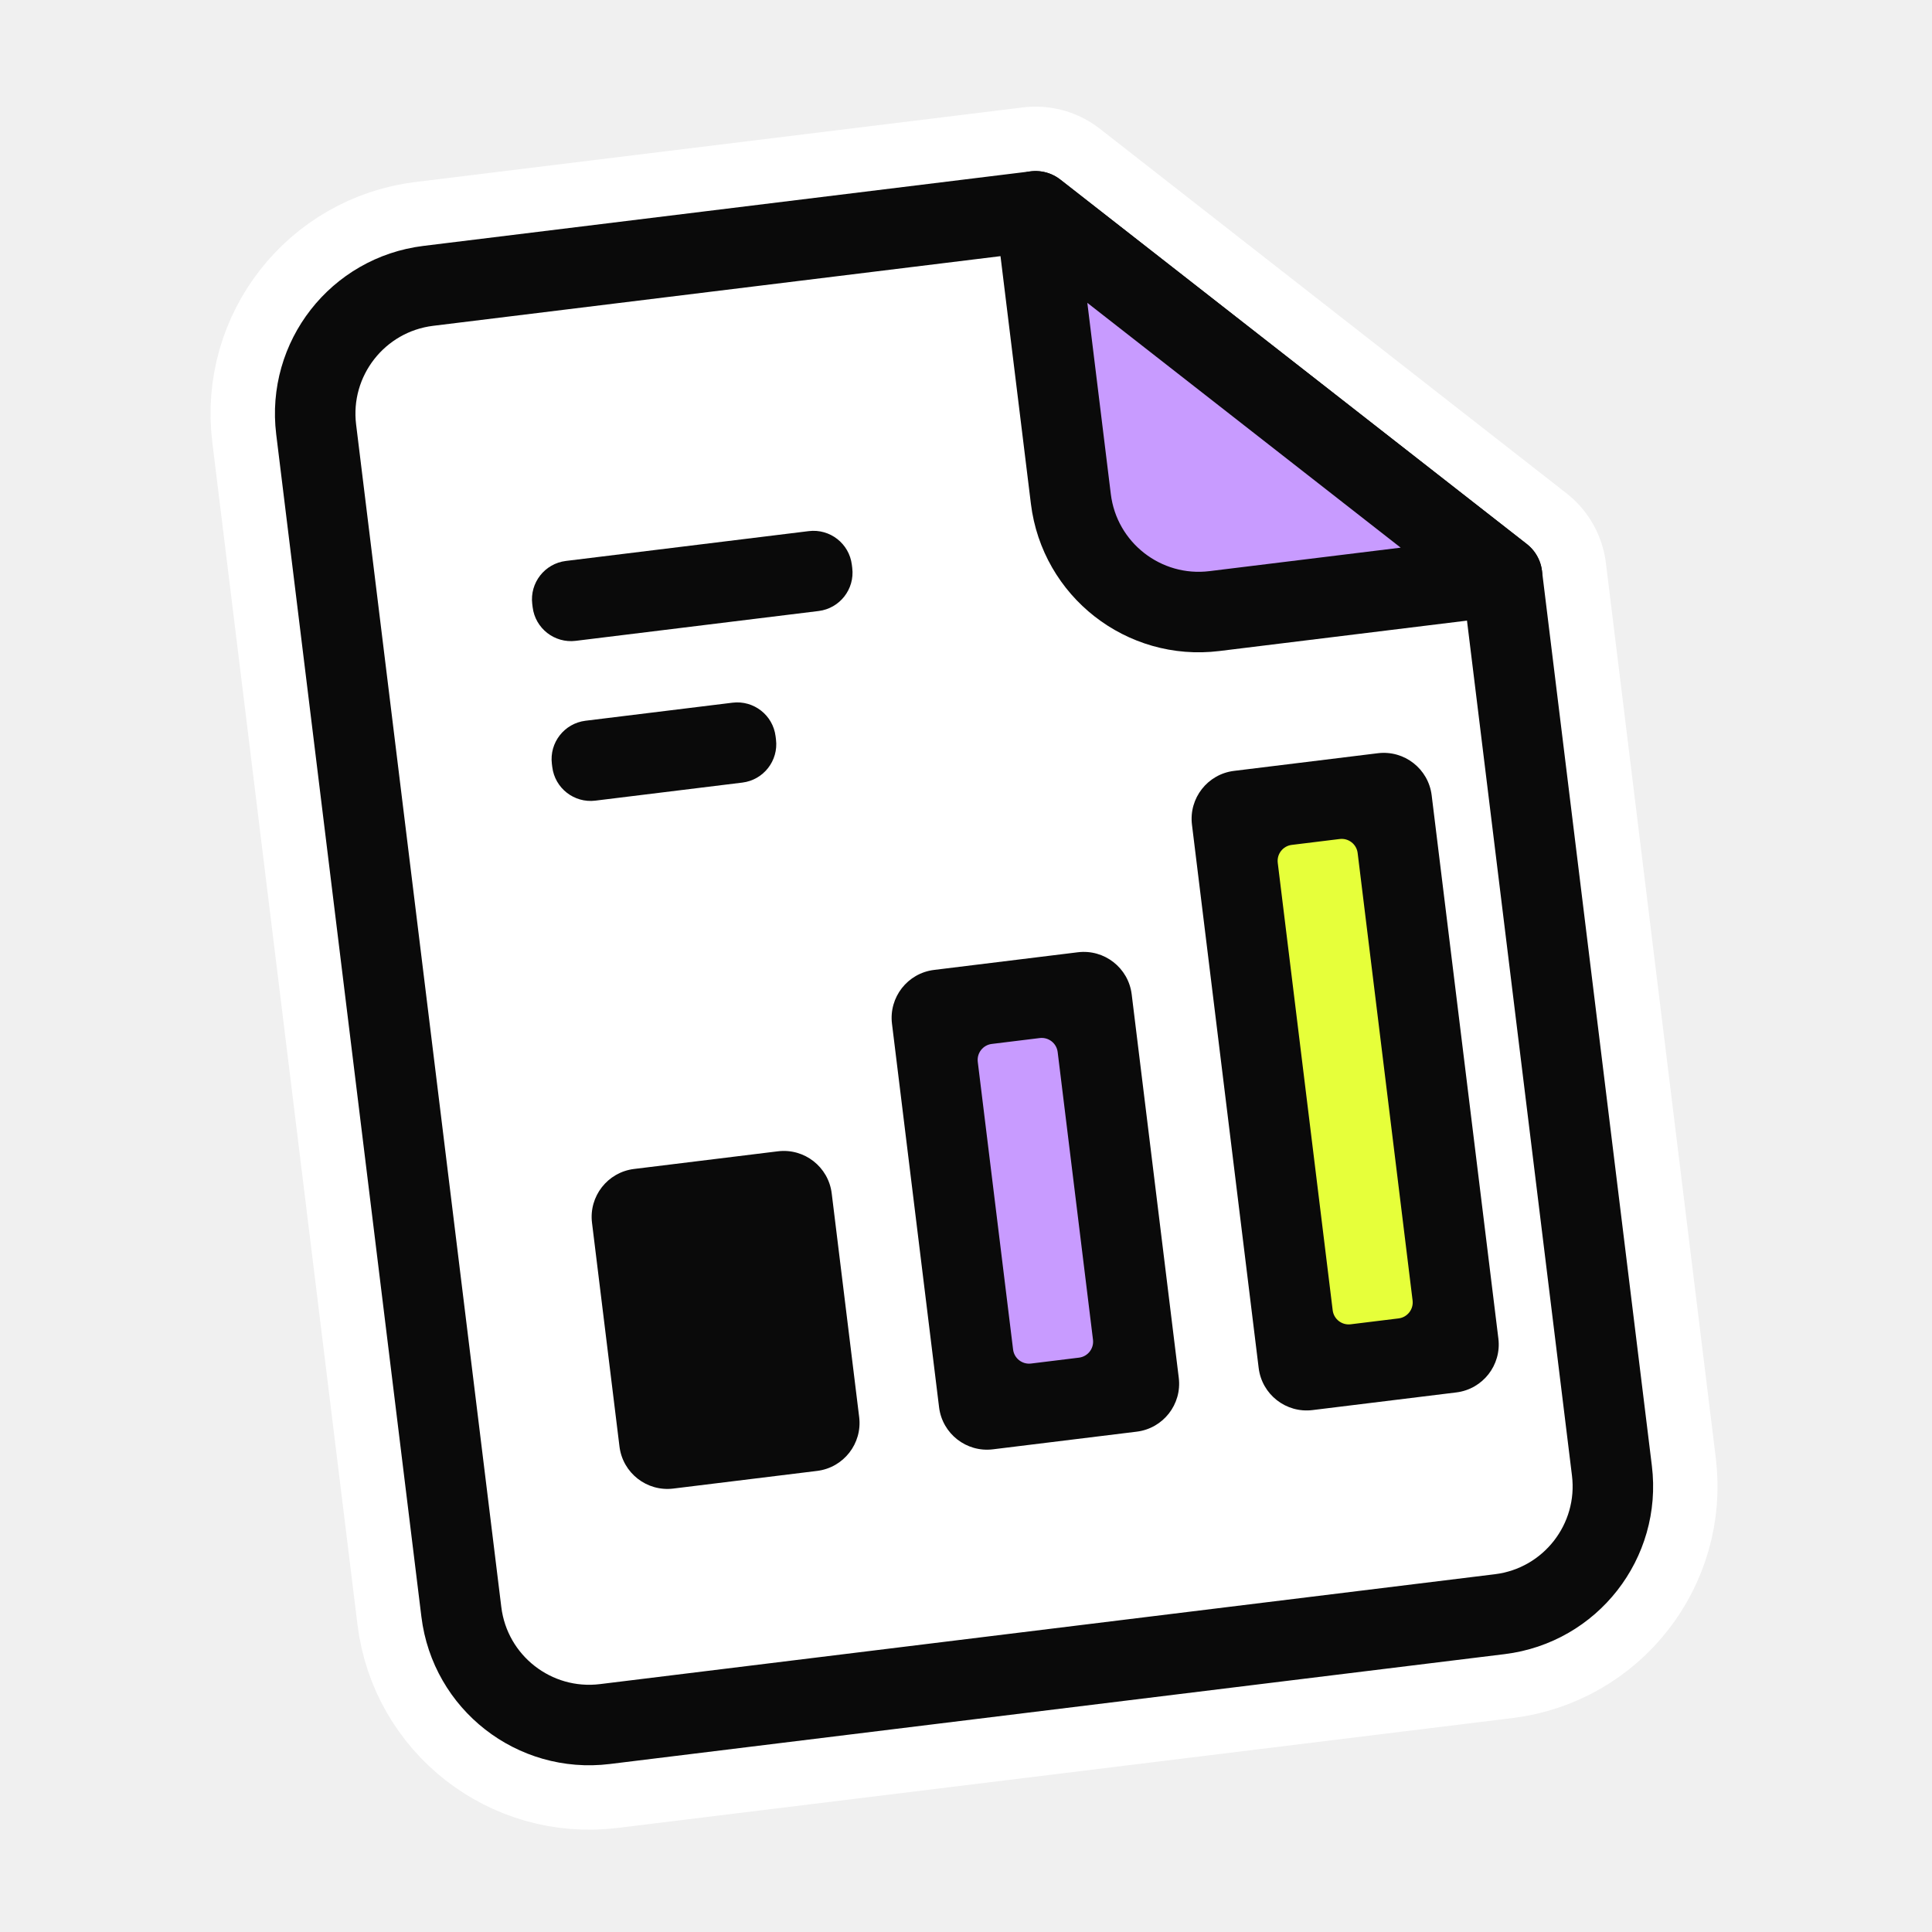
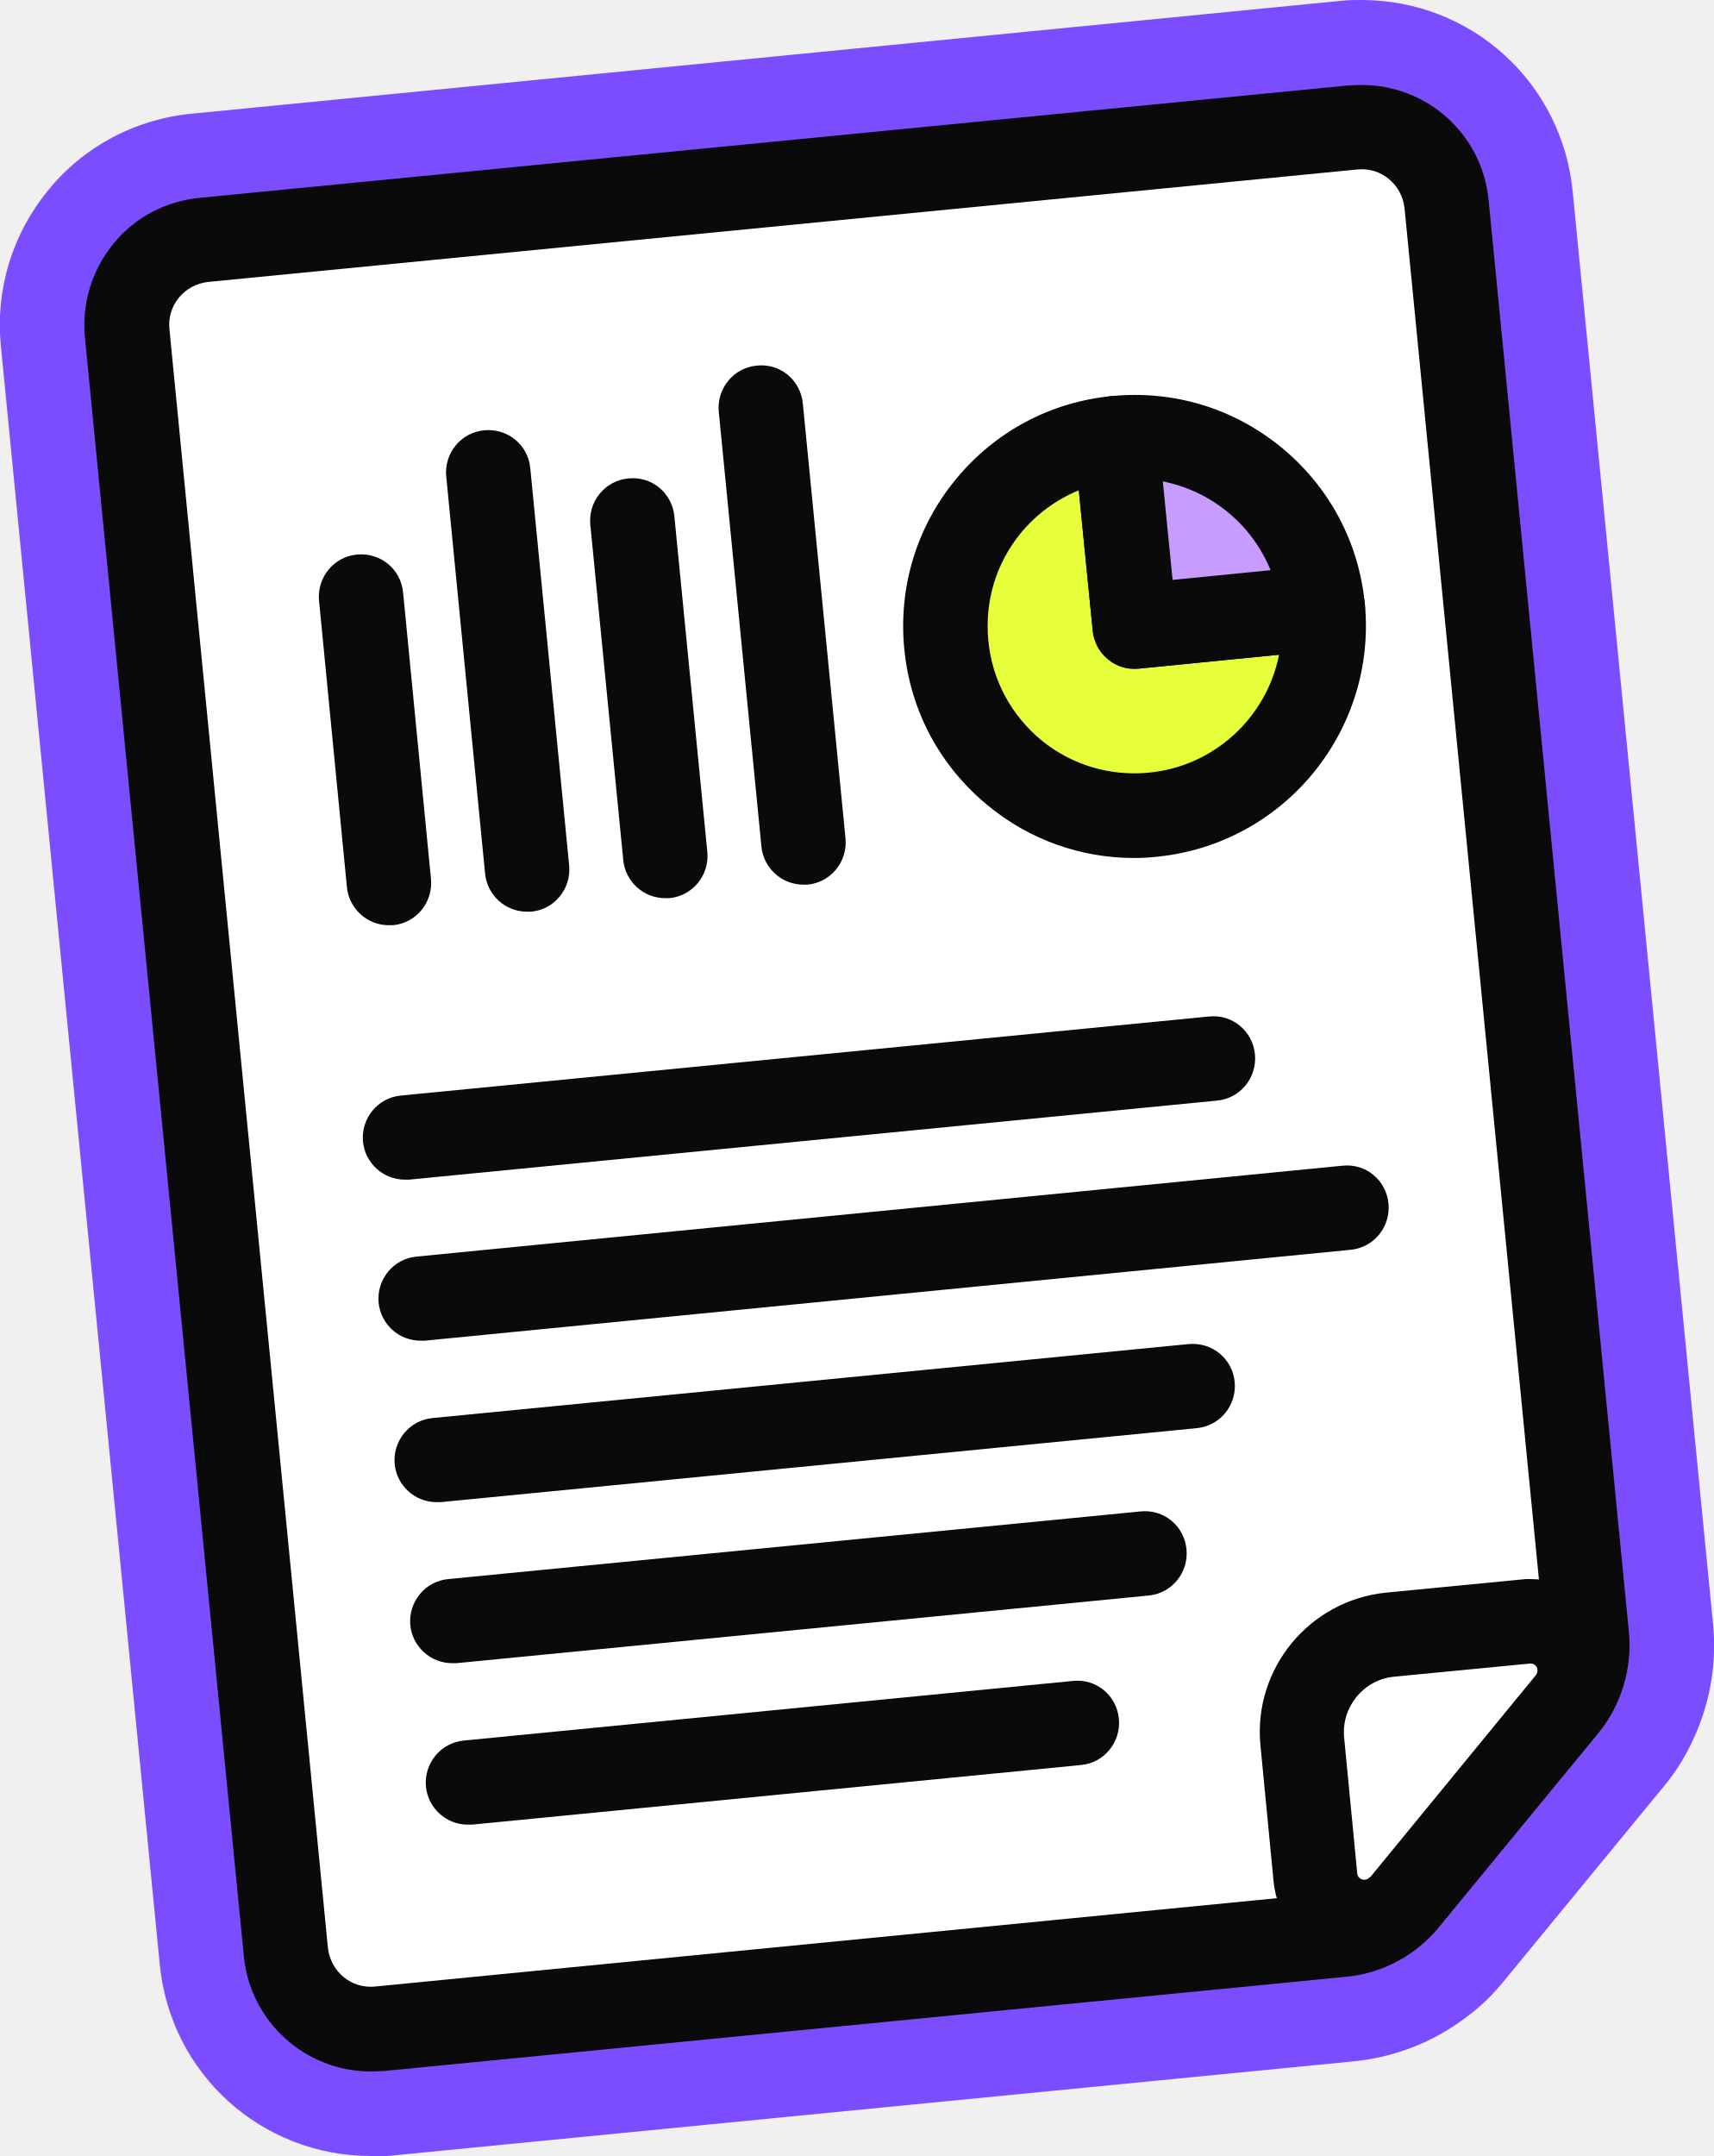
- <svg xmlns="http://www.w3.org/2000/svg" viewBox="0 0 60 60" width="60" height="60">
-   <g transform="rotate(-7 30 30)" stroke-linejoin="round">
-     <path d="M16 7h19l13 13v28a4 4 0 0 1-4 4H16a4 4 0 0 1-4-4V11a4 4 0 0 1 4-4Z" fill="#fff" stroke="#fff" stroke-width="6.5" />
-     <path d="M16 7h19l13 13v28a4 4 0 0 1-4 4H16a4 4 0 0 1-4-4V11a4 4 0 0 1 4-4Z" fill="#fff" stroke="#0a0a0a" stroke-width="2.5" />
-     <path d="M35 7v9a4 4 0 0 0 4 4h9Z" fill="#c89bff" stroke="#0a0a0a" stroke-width="2.5" />
-     <g fill="#0a0a0a">
-       <rect x="18" y="16" width="10" height="2.5" rx="1.2" />
-       <rect x="18" y="21" width="7" height="2.5" rx="1.2" />
-       <rect x="17.5" y="35" width="7.5" height="10" rx="1.5" />
-       <rect x="27.5" y="30" width="7.5" height="15" rx="1.5" />
-       <rect x="37.5" y="25" width="7.5" height="20" rx="1.5" />
+ <svg xmlns="http://www.w3.org/2000/svg" id="Layer_2" data-name="Layer 2" viewBox="0 0 40.56 51.01">
+   <defs>
+     <style>
+       .cls-1 {
+         fill: #7c4dff;
+       }
+ 
+       .cls-2 {
+         fill: #c89bff;
+       }
+ 
+       .cls-3 {
+         fill: #fff;
+       }
+ 
+       .cls-4 {
+         fill: #e6ff3a;
+       }
+ 
+       .cls-5 {
+         fill: #0a0a0a;
+       }
+     </style>
+   </defs>
+   <g id="Layer_1-2" data-name="Layer 1">
+     <g>
+       <g>
+         <g>
+           <path class="cls-1" d="M8.78,51.01c-2.6,0-4.75-1.95-5-4.54L.02,8.18c-.13-1.34.27-2.64,1.12-3.68.85-1.04,2.06-1.68,3.4-1.81L31.73.02c.17-.02.33-.02.49-.02,2.6,0,4.75,1.95,5,4.54l3.32,33.88c.14,1.38-.29,2.78-1.17,3.85l-3.78,4.6c-.9,1.09-2.16,1.76-3.55,1.9l-22.77,2.23c-.17.02-.33.02-.49.02Z" />
+           <path class="cls-1" d="M8.78,49.01c-1.56,0-2.86-1.18-3.01-2.73L2.01,7.99c-.08-.8.16-1.59.67-2.22s1.24-1.01,2.05-1.09l27.19-2.66c.1,0,.2-.01.3-.01,1.56,0,2.86,1.17,3.01,2.73l3.32,33.88c.08.85-.18,1.72-.72,2.38l-3.78,4.6c-.55.67-1.34,1.09-2.2,1.17l-22.77,2.23c-.1,0-.2.01-.3.01h0Z" />
+           <path class="cls-1" d="M8.78,49.01c-1.56,0-2.86-1.18-3.01-2.73L2.01,7.99c-.08-.8.16-1.59.67-2.22s1.24-1.01,2.05-1.09l27.19-2.66c.1,0,.2-.01.3-.01,1.56,0,2.86,1.17,3.01,2.73l3.32,33.88c.08.85-.18,1.72-.72,2.38l-3.78,4.6c-.55.67-1.34,1.09-2.2,1.17l-22.77,2.23c-.1,0-.2.01-.3.01h0Z" />
+         </g>
+         <g>
+           <path class="cls-1" d="M26.84,21.3c-3.35,0-6.12-2.51-6.44-5.85-.17-1.72.34-3.41,1.44-4.74s2.65-2.17,4.38-2.34c.07,0,.13,0,.2,0,1.02,0,1.89.77,1.99,1.81l.24,2.47,2.47-.24c.07,0,.13,0,.2,0,.46,0,.91.16,1.27.45.41.34.67.82.72,1.35.35,3.56-2.26,6.73-5.82,7.08-.21.02-.43.03-.64.03Z" />
+           <path class="cls-1" d="M26.84,22.3c-1.72,0-3.4-.6-4.74-1.7-1.54-1.27-2.5-3.06-2.7-5.05-.19-1.99.4-3.93,1.66-5.48,1.27-1.54,3.06-2.5,5.05-2.7.09,0,.19-.01.3-.01,1.55,0,2.83,1.16,2.98,2.71l.14,1.47,1.47-.14c.08,0,.19-.02.3-.02.69,0,1.36.24,1.9.69.61.5,1,1.24,1.08,2.02.19,1.99-.4,3.93-1.67,5.48-1.27,1.54-3.06,2.5-5.05,2.7-.25.02-.49.04-.74.04Z" />
+         </g>
+         <g>
+           <path class="cls-1" d="M26.85,16.82c-.46,0-.91-.16-1.27-.45-.41-.34-.67-.82-.72-1.35l-.44-4.46c-.11-1.1.7-2.08,1.8-2.19.21-.02.43-.03.64-.03,3.35,0,6.12,2.51,6.44,5.85.11,1.1-.7,2.08-1.79,2.19l-4.46.44c-.07,0-.13,0-.2,0Z" />
+           <path class="cls-1" d="M26.85,17.82c-.69,0-1.37-.24-1.91-.68-.61-.5-1-1.24-1.08-2.02l-.44-4.46c-.16-1.65,1.05-3.12,2.69-3.28.25-.02.5-.04.74-.04,1.72,0,3.4.6,4.73,1.7,1.54,1.27,2.5,3.06,2.7,5.05.08.8-.16,1.58-.67,2.2-.51.62-1.23,1-2.03,1.08l-4.46.44c-.06,0-.23.01-.29.01Z" />
+         </g>
+         <path class="cls-1" d="M9.58,29.91c-1.55,0-2.83-1.16-2.98-2.71-.08-.8.16-1.58.67-2.2.51-.62,1.23-1,2.03-1.08l19.12-1.87c.1,0,.2-.01.3-.01,1.55,0,2.83,1.16,2.98,2.71.16,1.65-1.05,3.12-2.69,3.28l-19.12,1.87c-.06,0-.23.01-.29.01Z" />
+         <path class="cls-1" d="M9.95,33.72c-1.55,0-2.83-1.16-2.98-2.71-.08-.8.16-1.58.67-2.2.51-.62,1.23-1,2.03-1.08l21.91-2.15c.09,0,.2-.02.3-.02,1.55,0,2.83,1.17,2.98,2.71.08.79-.16,1.58-.67,2.19-.51.62-1.23,1-2.03,1.08l-21.91,2.15c-.06,0-.23.01-.29.01Z" />
+         <path class="cls-1" d="M10.33,37.54c-1.55,0-2.83-1.16-2.98-2.71-.08-.8.16-1.58.67-2.2.51-.62,1.23-1,2.03-1.08l17.89-1.75c.06,0,.23-.01.29-.01,1.55,0,2.83,1.17,2.98,2.71.16,1.65-1.05,3.12-2.69,3.28l-17.89,1.75c-.06,0-.23.01-.29.01Z" />
+         <path class="cls-1" d="M10.7,41.35c-1.55,0-2.83-1.16-2.98-2.71-.16-1.65,1.05-3.12,2.69-3.28l16.38-1.6c.09,0,.2-.01.3-.01,1.55,0,2.83,1.17,2.98,2.71.16,1.65-1.05,3.12-2.69,3.28l-16.38,1.6c-.06,0-.23.01-.29.01Z" />
+         <path class="cls-1" d="M11.07,45.17c-1.55,0-2.83-1.16-2.98-2.71-.08-.8.16-1.58.67-2.2.51-.62,1.23-1,2.03-1.08l14.41-1.41c.1-.01.2-.02.3-.02,1.55,0,2.83,1.16,2.98,2.71.08.8-.16,1.58-.67,2.2-.51.62-1.23,1-2.03,1.08l-14.41,1.41c-.06,0-.23.01-.29.01Z" />
+         <path class="cls-1" d="M9.2,23.89c-1.55,0-2.83-1.16-2.98-2.71l-.66-6.78c-.08-.8.16-1.58.67-2.2.51-.62,1.23-1,2.03-1.08.1,0,.2-.01.3-.01,1.55,0,2.83,1.16,2.98,2.71l.66,6.77c.08.8-.16,1.58-.67,2.2-.51.62-1.23,1-2.03,1.08-.06,0-.23.01-.29.01Z" />
+         <path class="cls-1" d="M12.47,23.57c-1.55,0-2.83-1.16-2.98-2.71l-.92-9.4c-.16-1.65,1.05-3.12,2.69-3.28.1,0,.2-.01.3-.01,1.55,0,2.83,1.16,2.98,2.71l.92,9.4c.16,1.65-1.05,3.12-2.69,3.28-.06,0-.23.01-.29.01Z" />
+         <path class="cls-1" d="M15.74,23.25c-1.55,0-2.83-1.16-2.98-2.71l-.78-7.93c-.08-.8.16-1.58.67-2.2.51-.62,1.23-1,2.03-1.08.09,0,.2-.02.3-.02,1.55,0,2.83,1.17,2.98,2.71l.78,7.93c.08.8-.16,1.58-.67,2.2-.51.62-1.23,1-2.03,1.08-.06,0-.23.01-.29.01Z" />
+         <path class="cls-1" d="M19.01,22.93c-1.55,0-2.83-1.16-2.98-2.71l-1.01-10.29c-.08-.8.16-1.58.67-2.2.51-.62,1.23-1,2.03-1.08.1,0,.2-.01.3-.01,1.55,0,2.83,1.17,2.98,2.71l1.01,10.29c.08.8-.16,1.58-.67,2.2-.51.62-1.23,1-2.03,1.08-.06,0-.23.01-.29.01Z" />
+         <g>
+           <path class="cls-1" d="M32.3,48.47c-2.15,0-3.94-1.62-4.15-3.76l-.31-3.21c-.29-2.92,1.86-5.52,4.77-5.81l3.3-.32c.06,0,.12,0,.18,0h.11c1.62,0,3.1.94,3.78,2.39.69,1.45.47,3.19-.55,4.43l-3.92,4.77c-.79.97-1.97,1.52-3.22,1.52h0Z" />
+           <path class="cls-1" d="M32.3,46.47c-1.12,0-2.05-.84-2.16-1.96l-.31-3.21c-.18-1.82,1.16-3.44,2.98-3.62l3.21-.31c.06,0,.15-.01.21-.01.83,0,1.6.49,1.96,1.24.36.75.24,1.66-.29,2.3l-3.92,4.77c-.41.5-1.02.79-1.67.79h0Z" />
+           <path class="cls-1" d="M32.3,46.47c-1.12,0-2.05-.84-2.16-1.96l-.31-3.21c-.18-1.82,1.16-3.44,2.98-3.62l3.21-.31c.06,0,.15-.01.21-.01.83,0,1.6.49,1.96,1.24.36.75.24,1.66-.29,2.3l-3.92,4.77c-.41.5-1.02.79-1.67.79h0Z" />
+         </g>
+       </g>
+       <g>
+         <g>
+           <path class="cls-5" d="M8.78,49.01c-1.56,0-2.86-1.18-3.01-2.73L2.01,7.99c-.08-.8.16-1.59.67-2.22s1.24-1.01,2.05-1.09l27.19-2.66c.1,0,.2-.01.3-.01,1.56,0,2.86,1.17,3.01,2.73l3.32,33.88c.08.85-.18,1.72-.72,2.38l-3.78,4.6c-.55.67-1.34,1.09-2.2,1.17l-22.77,2.23c-.1,0-.2.01-.3.01h0Z" />
+           <path class="cls-3" d="M36.56,38.8l-3.32-33.87c-.06-.57-.56-.98-1.12-.92L4.93,6.67c-.57.06-.98.56-.92,1.12l3.75,38.29c.06.57.56.98,1.12.92l22.77-2.23c.33-.03.64-.2.85-.45l3.78-4.6c.21-.26.31-.59.28-.92Z" />
+         </g>
+         <g>
+           <path class="cls-4" d="M26.41,10.36c-2.46.24-4.26,2.43-4.02,4.89s2.43,4.26,4.89,4.02,4.26-2.43,4.02-4.89l-4.46.44-.44-4.46Z" />
+           <path class="cls-5" d="M26.84,20.3c-1.26,0-2.48-.43-3.47-1.25-1.13-.93-1.83-2.24-1.97-3.7-.14-1.46.29-2.88,1.22-4.01s2.24-1.83,3.7-1.97c.55-.06,1.04.35,1.09.9l.34,3.46,3.46-.34c.26-.03.53.05.73.22.21.17.33.41.36.67.29,3.01-1.91,5.69-4.92,5.99-.18.02-.36.03-.54.03ZM25.53,11.6c-.53.22-1,.56-1.37,1.01-.59.72-.86,1.62-.77,2.55.09.93.54,1.76,1.25,2.35.72.59,1.63.86,2.55.77,1.56-.15,2.79-1.32,3.08-2.79l-3.32.33c-.27.03-.53-.05-.73-.22-.21-.17-.33-.41-.36-.67l-.33-3.32Z" />
+         </g>
+         <g>
+           <path class="cls-2" d="M26.41,10.36l.44,4.46,4.46-.44c-.24-2.46-2.43-4.26-4.89-4.02Z" />
+           <path class="cls-5" d="M26.85,15.82c-.23,0-.46-.08-.63-.23-.21-.17-.33-.41-.36-.67l-.44-4.46c-.05-.55.35-1.04.9-1.09,1.46-.14,2.88.29,4.01,1.22s1.83,2.24,1.97,3.7c.05.55-.35,1.04-.9,1.09l-4.46.44s-.07,0-.1,0ZM27.52,11.4l.23,2.32,2.32-.23c-.22-.53-.56-1-1.01-1.37-.45-.37-.98-.62-1.54-.73Z" />
+         </g>
+         <path class="cls-5" d="M9.58,27.91c-.51,0-.94-.39-.99-.9-.05-.55.35-1.04.9-1.09l19.12-1.87c.56-.06,1.04.35,1.09.9.05.55-.35,1.04-.9,1.09l-19.12,1.87s-.07,0-.1,0Z" />
+         <path class="cls-5" d="M9.95,31.72c-.51,0-.94-.39-.99-.9-.05-.55.35-1.04.9-1.09l21.91-2.15c.56-.06,1.04.35,1.09.9.05.55-.35,1.04-.9,1.09l-21.91,2.15s-.07,0-.1,0Z" />
+         <path class="cls-5" d="M10.33,35.54c-.51,0-.94-.39-.99-.9-.05-.55.35-1.04.9-1.09l17.89-1.75c.56-.05,1.04.35,1.09.9.05.55-.35,1.04-.9,1.09l-17.89,1.75s-.07,0-.1,0Z" />
+         <path class="cls-5" d="M10.7,39.35c-.51,0-.94-.39-.99-.9-.05-.55.35-1.04.9-1.09l16.38-1.6c.56-.06,1.04.35,1.09.9.05.55-.35,1.04-.9,1.09l-16.38,1.6s-.07,0-.1,0Z" />
+         <path class="cls-5" d="M11.07,43.17c-.51,0-.94-.39-.99-.9-.05-.55.35-1.04.9-1.09l14.41-1.41c.56-.06,1.04.35,1.09.9.05.55-.35,1.04-.9,1.09l-14.41,1.41s-.07,0-.1,0Z" />
+         <path class="cls-5" d="M9.2,21.89c-.51,0-.94-.39-.99-.9l-.66-6.78c-.05-.55.35-1.04.9-1.09.56-.05,1.04.35,1.09.9l.66,6.78c.05.55-.35,1.04-.9,1.09-.03,0-.07,0-.1,0Z" />
+         <path class="cls-5" d="M12.47,21.57c-.51,0-.94-.39-.99-.9l-.92-9.4c-.05-.55.35-1.04.9-1.09.56-.05,1.04.35,1.09.9l.92,9.4c.05.55-.35,1.04-.9,1.09-.03,0-.07,0-.1,0Z" />
+         <path class="cls-5" d="M15.74,21.25c-.51,0-.94-.39-.99-.9l-.78-7.94c-.05-.55.35-1.04.9-1.09.56-.06,1.04.35,1.09.9l.78,7.94c.05.55-.35,1.04-.9,1.09-.03,0-.07,0-.1,0Z" />
+         <path class="cls-5" d="M19.01,20.93c-.51,0-.94-.39-.99-.9l-1.01-10.29c-.05-.55.35-1.04.9-1.09.56-.06,1.04.35,1.09.9l1.01,10.29c.05.55-.35,1.04-.9,1.09-.03,0-.07,0-.1,0Z" />
+         <g>
+           <path class="cls-5" d="M32.3,46.47c-1.12,0-2.05-.84-2.16-1.96l-.31-3.21c-.18-1.82,1.16-3.44,2.98-3.62l3.3-.32h.11c.83,0,1.6.49,1.96,1.24.36.75.24,1.66-.29,2.3l-3.92,4.77c-.41.5-1.02.79-1.67.79h0Z" />
+           <path class="cls-3" d="M32.43,44.41l3.92-4.78c.09-.12,0-.29-.15-.27l-3.21.31c-.72.07-1.25.72-1.18,1.44l.31,3.21c.01.15.2.21.3.09Z" />
+         </g>
+       </g>
    </g>
-     <rect x="30" y="32.5" width="2.5" height="10" rx="0.5" fill="#c89bff" />
-     <rect x="40" y="27.5" width="2.5" height="15" rx="0.5" fill="#e6ff3a" />
  </g>
</svg>
